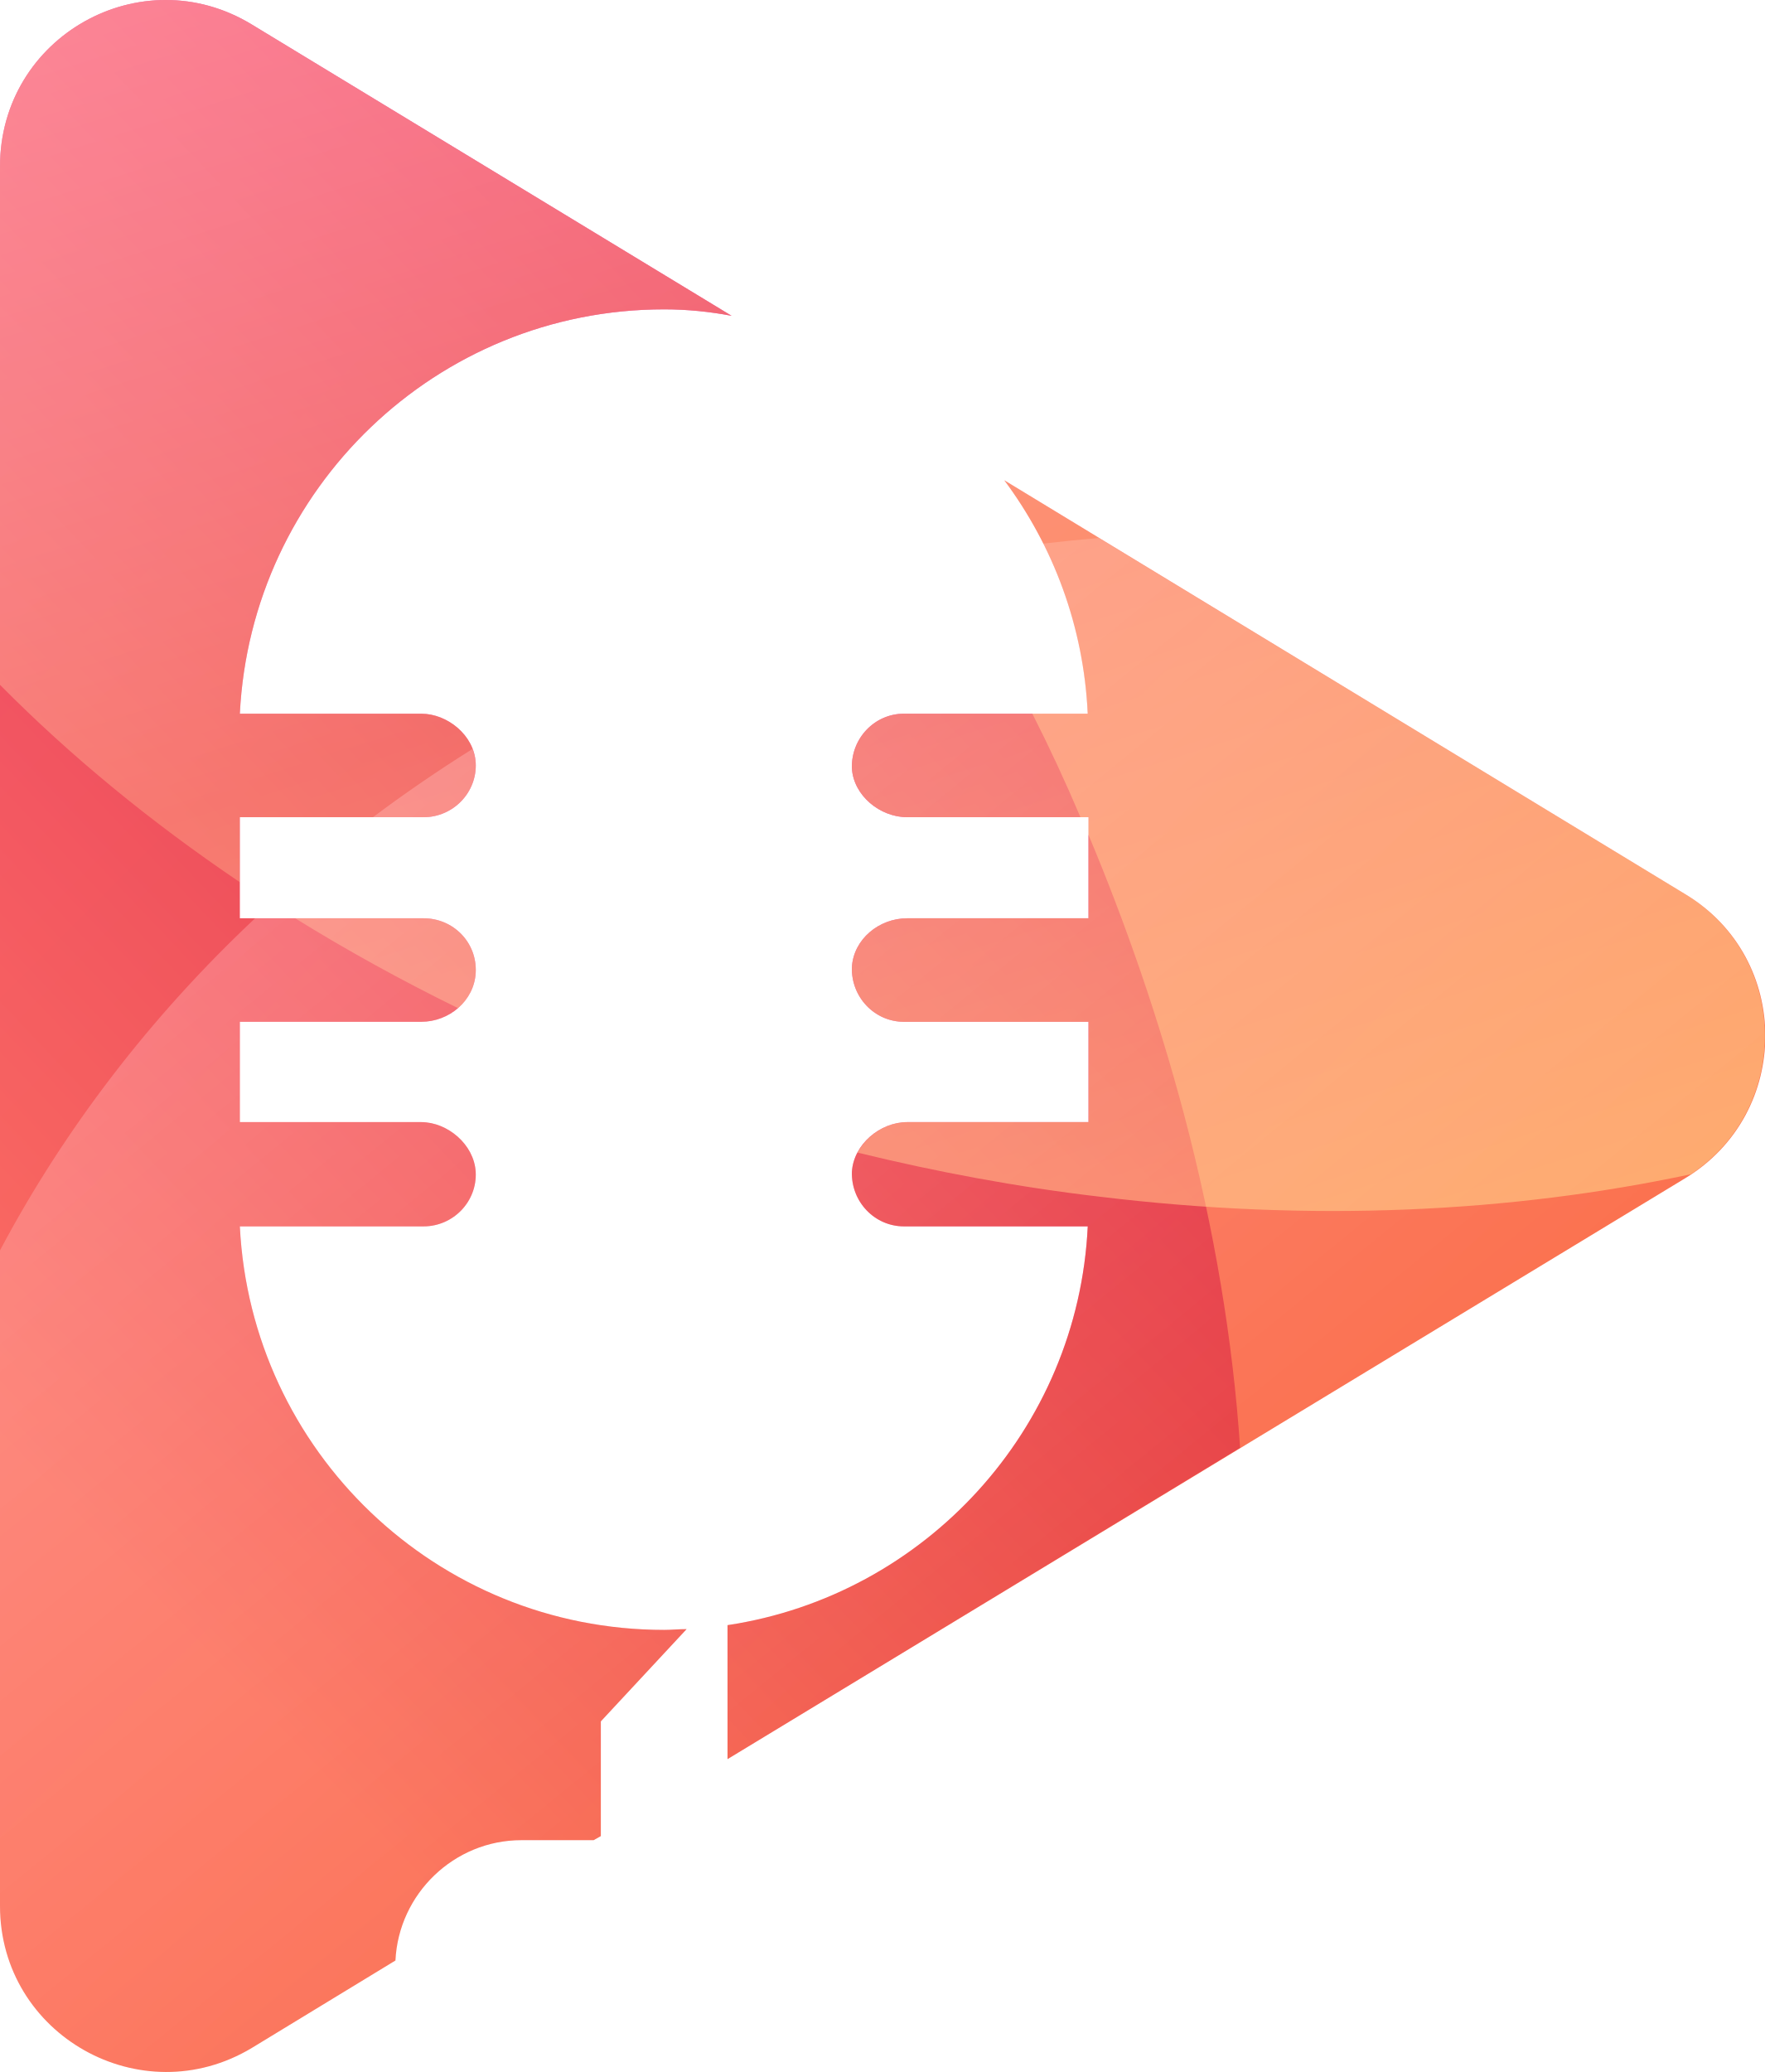
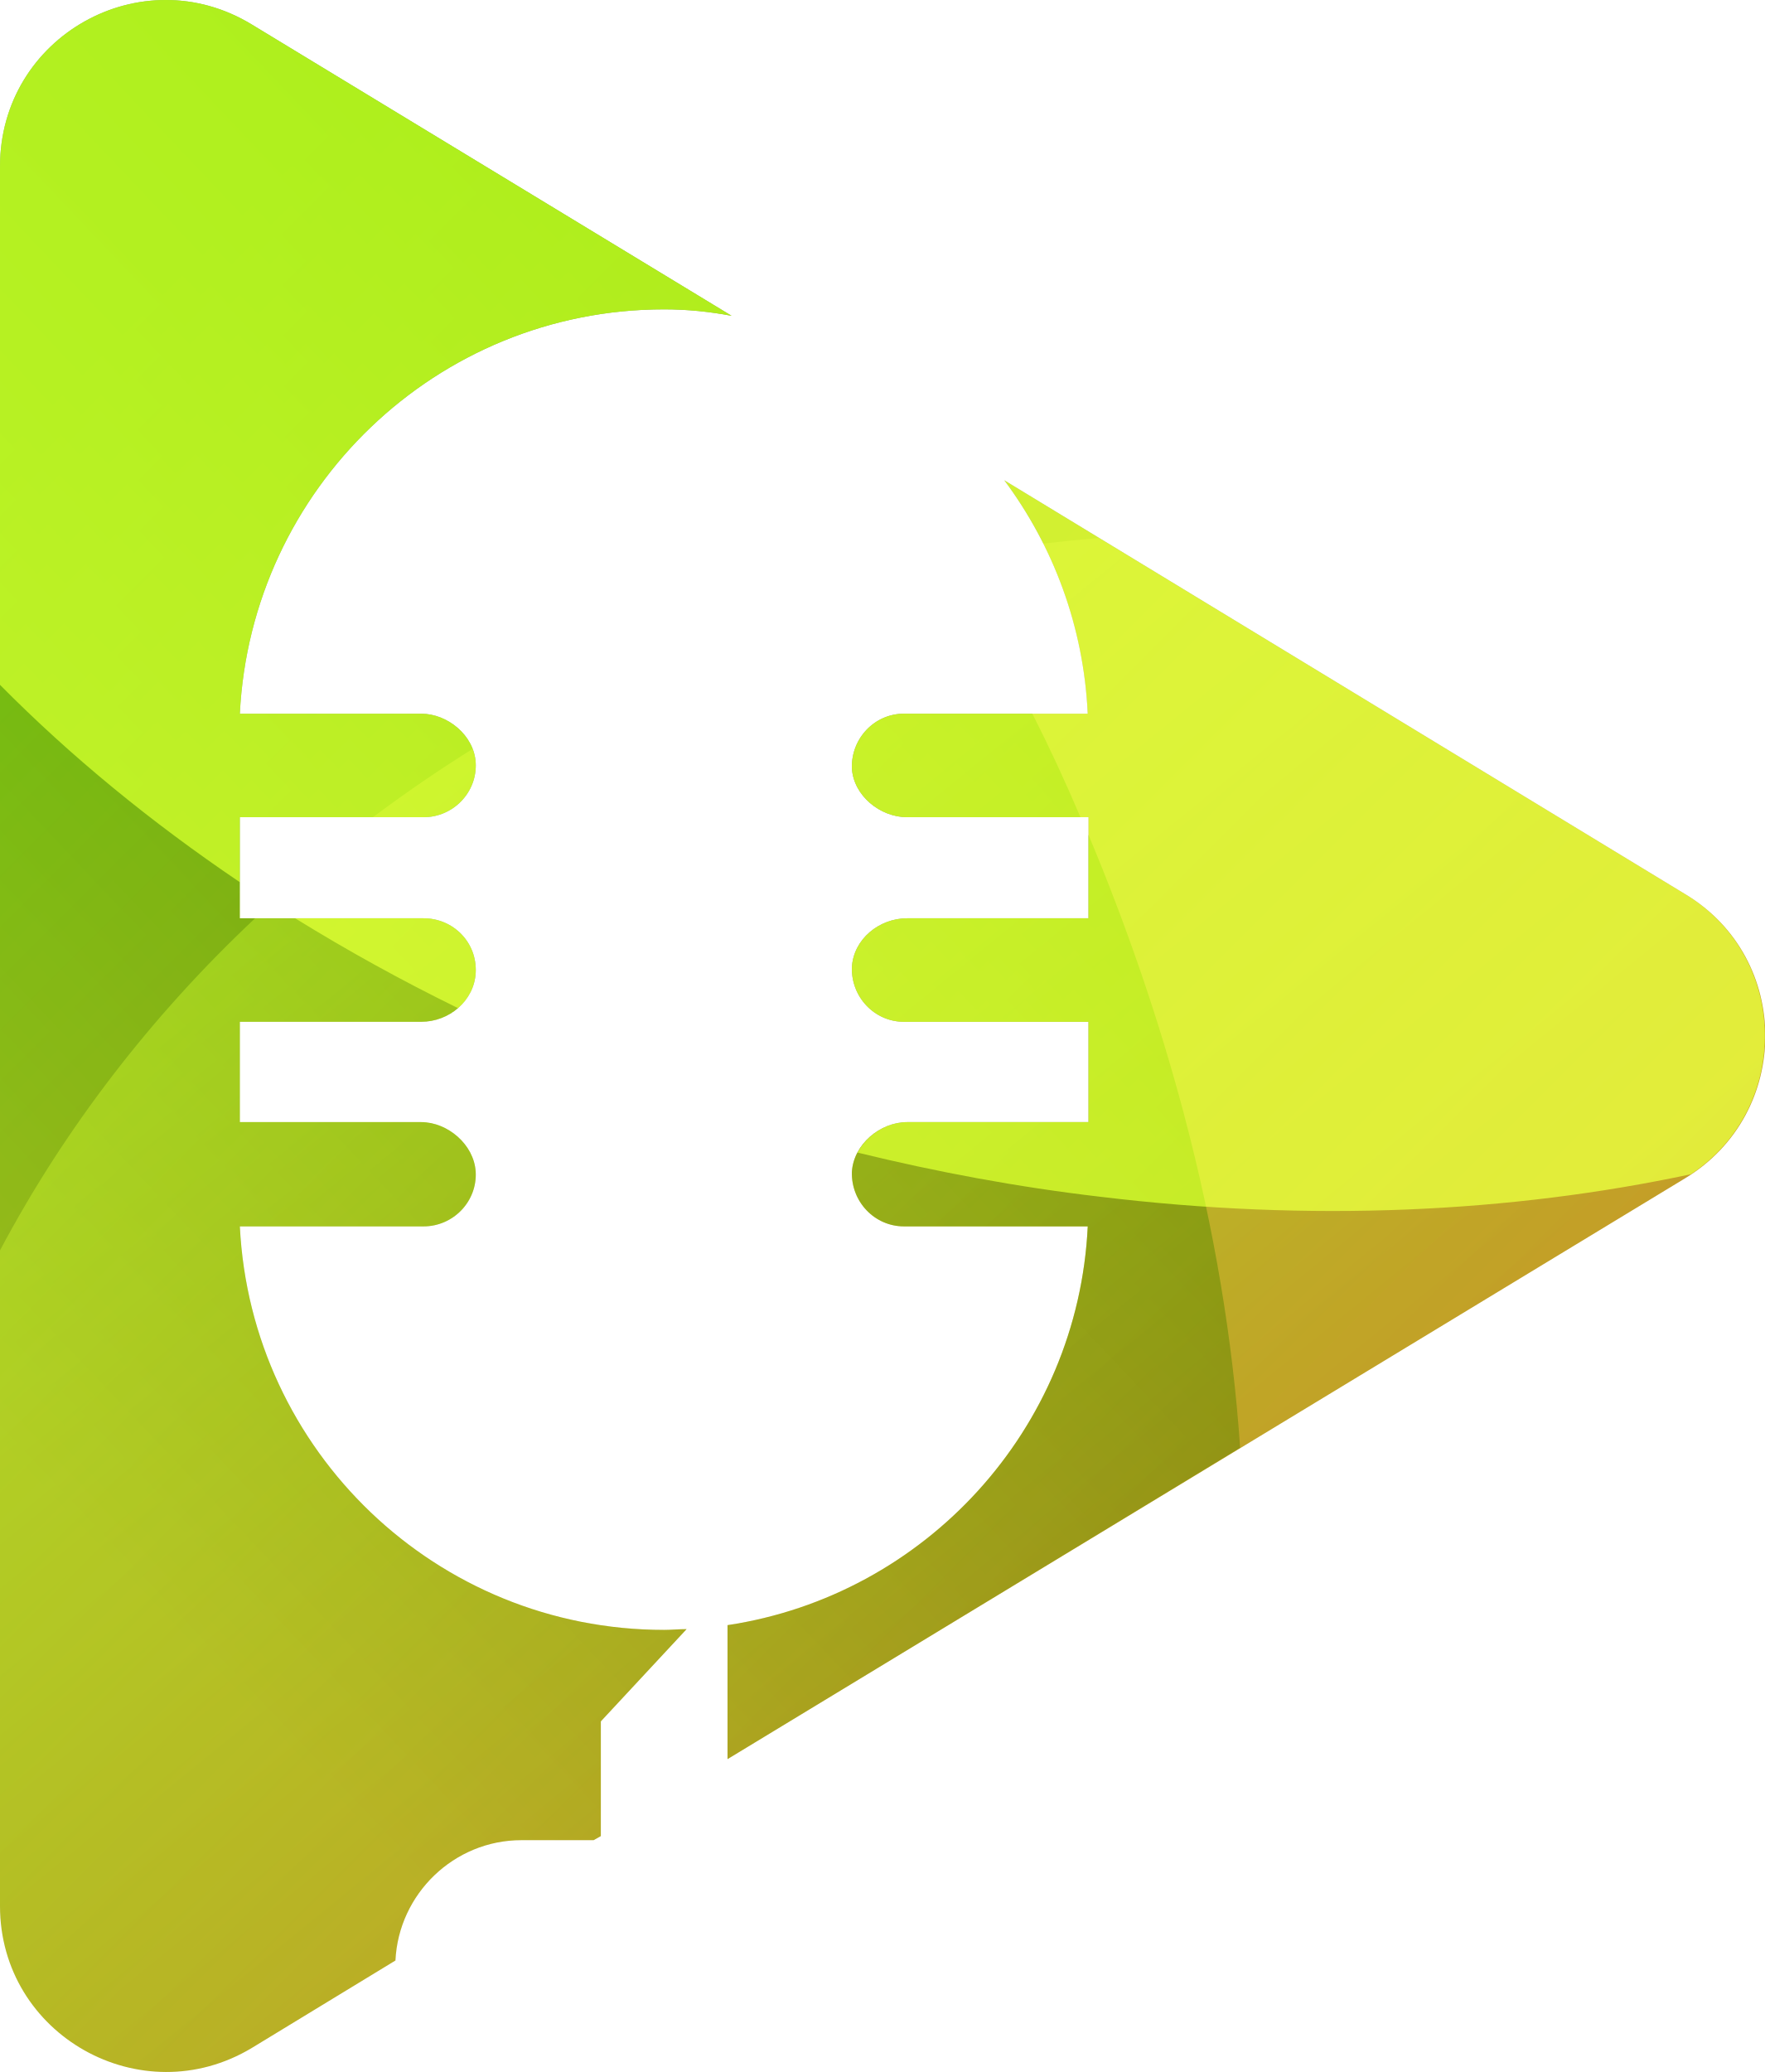
<svg xmlns="http://www.w3.org/2000/svg" width="23" height="27" viewBox="0 0 23 27" fill="none">
  <path fill-rule="evenodd" clip-rule="evenodd" d="M5.154 25.547L3.283 26.686C1.84 27.554 0 26.519 0 24.836V2.17C0 0.476 1.84 -0.559 3.283 0.32L9.535 4.115C9.252 4.062 8.96 4.031 8.657 4.031C5.687 4.031 3.272 6.373 3.126 9.3H5.489C5.834 9.3 6.179 9.582 6.2 9.938C6.221 10.325 5.907 10.649 5.52 10.649H3.126V11.966H5.52C5.907 11.966 6.221 12.28 6.2 12.677C6.179 13.043 5.855 13.315 5.489 13.315H3.126V14.622H5.489C5.834 14.622 6.179 14.914 6.2 15.27C6.221 15.657 5.907 15.981 5.52 15.981H3.126C3.272 18.908 5.687 21.239 8.657 21.239C8.751 21.239 8.845 21.229 8.949 21.229L7.831 22.431V23.926L7.737 23.979H6.796C5.917 23.979 5.196 24.679 5.154 25.547ZM21.965 15.353L9.482 22.923V21.177C12.054 20.79 14.051 18.626 14.177 15.981H11.783C11.396 15.981 11.092 15.657 11.103 15.27C11.124 14.914 11.469 14.622 11.824 14.622H14.187V13.315H11.783C11.396 13.315 11.092 12.991 11.103 12.604C11.124 12.238 11.458 11.966 11.824 11.966H14.187V10.649H11.824C11.469 10.649 11.124 10.367 11.103 10.011C11.092 9.624 11.396 9.3 11.783 9.3H14.177C14.124 8.161 13.727 7.115 13.089 6.258L21.965 11.652C23.356 12.489 23.356 14.507 21.965 15.353Z" fill="url(#paint0_linear_3676_2372)" />
  <path style="mix-blend-mode:multiply" fill-rule="evenodd" clip-rule="evenodd" d="M8.949 21.229L7.831 22.431V23.926L7.737 23.979H6.796C5.917 23.979 5.196 24.679 5.154 25.547L3.283 26.686C1.84 27.554 0 26.519 0 24.836V2.17C0 0.476 1.84 -0.559 3.283 0.32L9.535 4.115C9.252 4.062 8.96 4.031 8.657 4.031C5.687 4.031 3.272 6.373 3.126 9.3H5.489C5.834 9.3 6.179 9.582 6.2 9.938C6.221 10.325 5.907 10.649 5.52 10.649H3.126V11.966H5.52C5.907 11.966 6.221 12.28 6.2 12.677C6.179 13.043 5.855 13.315 5.489 13.315H3.126V14.622H5.489C5.834 14.622 6.179 14.914 6.2 15.27C6.221 15.657 5.907 15.981 5.52 15.981H3.126C3.272 18.908 5.687 21.239 8.657 21.239C8.751 21.239 8.845 21.229 8.949 21.229ZM16.163 18.866L9.482 22.923V21.177C12.054 20.79 14.051 18.626 14.177 15.981H11.783C11.396 15.981 11.092 15.657 11.103 15.27C11.124 14.914 11.469 14.622 11.824 14.622H14.187V13.315H11.783C11.396 13.315 11.092 12.991 11.103 12.604C11.124 12.238 11.458 11.966 11.824 11.966H14.187V10.879C14.678 12.05 15.097 13.262 15.431 14.517C15.829 16.023 16.069 17.476 16.163 18.866ZM11.783 9.3H13.455C13.678 9.739 13.887 10.189 14.082 10.649H11.824C11.469 10.649 11.124 10.367 11.103 10.011C11.092 9.624 11.396 9.3 11.783 9.3Z" fill="url(#paint1_linear_3676_2372)" />
  <path style="mix-blend-mode:screen" fill-rule="evenodd" clip-rule="evenodd" d="M3.126 11.496V10.649H5.52C5.907 10.649 6.221 10.325 6.2 9.938C6.179 9.582 5.834 9.3 5.489 9.3H3.126C3.272 6.373 5.687 4.031 8.657 4.031C8.96 4.031 9.252 4.062 9.535 4.115L3.283 0.32C1.84 -0.559 0 0.476 0 2.17V8.924C0.92 9.854 1.965 10.711 3.126 11.496ZM6.2 12.677C6.221 12.28 5.907 11.966 5.52 11.966H3.847C4.523 12.384 5.231 12.775 5.97 13.137C6.106 13.022 6.189 12.855 6.2 12.677ZM21.965 11.652L13.089 6.258C13.727 7.115 14.124 8.161 14.177 9.3H11.783C11.396 9.3 11.092 9.624 11.103 10.011C11.124 10.367 11.469 10.649 11.824 10.649H14.187V11.966H11.824C11.458 11.966 11.124 12.238 11.103 12.604C11.092 12.991 11.396 13.315 11.783 13.315H14.187V14.622H11.824C11.553 14.622 11.302 14.789 11.176 15.019C12.201 15.27 13.257 15.468 14.333 15.594C17.083 15.928 19.686 15.803 22.039 15.301C23.345 14.433 23.325 12.478 21.965 11.652Z" fill="url(#paint2_linear_3676_2372)" />
  <path style="mix-blend-mode:screen" fill-rule="evenodd" clip-rule="evenodd" d="M21.965 15.353L9.482 22.923V21.177C12.054 20.79 14.051 18.626 14.177 15.981H11.783C11.396 15.981 11.092 15.657 11.103 15.27C11.124 14.914 11.469 14.622 11.824 14.622H14.187V13.315H11.783C11.396 13.315 11.092 12.991 11.103 12.604C11.124 12.238 11.458 11.966 11.824 11.966H14.187V10.649H11.824C11.469 10.649 11.124 10.367 11.103 10.011C11.092 9.624 11.396 9.3 11.783 9.3H14.177C14.135 8.506 13.926 7.753 13.591 7.084C13.835 7.056 14.079 7.031 14.323 7.011L21.965 11.652C23.356 12.489 23.356 14.507 21.965 15.353ZM0 24.836V16.294C0.836 14.716 1.965 13.242 3.325 11.966H5.52C5.907 11.966 6.221 12.28 6.2 12.677C6.179 13.043 5.855 13.315 5.489 13.315H3.126V14.622H5.489C5.834 14.622 6.179 14.914 6.2 15.27C6.221 15.657 5.907 15.981 5.52 15.981H3.126C3.272 18.908 5.687 21.239 8.657 21.239C8.751 21.239 8.845 21.229 8.949 21.229L7.831 22.431V23.926L7.737 23.979H6.796C5.917 23.979 5.196 24.679 5.154 25.547L3.283 26.686C1.84 27.554 0 26.519 0 24.836ZM4.861 10.649C5.28 10.335 5.712 10.039 6.158 9.76C6.179 9.812 6.2 9.875 6.2 9.938C6.221 10.325 5.907 10.649 5.52 10.649H4.861Z" fill="url(#paint3_linear_3676_2372)" />
  <defs>
    <linearGradient id="paint0_linear_3676_2372" x1="16.529" y1="-10.816" x2="45.68" y2="18.336" gradientUnits="userSpaceOnUse">
-       <stop stop-color="#FD6D6D" />
+       <stop stop-color="#84cc16" />
      <stop offset="1" stop-color="#F97535" />
    </linearGradient>
    <linearGradient id="paint1_linear_3676_2372" x1="-16.282" y1="1.724" x2="0.39" y2="-14.082" gradientUnits="userSpaceOnUse">
      <stop stop-color="white" />
-       <stop offset="0.987" stop-color="#D937BE" />
-       <stop offset="1" stop-color="#D837BF" />
+       <stop offset="0.987" stop-color="#84cc16" />
+       <stop offset="1" stop-color="#84cc16" />
    </linearGradient>
    <linearGradient id="paint2_linear_3676_2372" x1="14.458" y1="-7.681" x2="22.808" y2="18.465" gradientUnits="userSpaceOnUse">
-       <stop stop-color="#FD6D6D" />
-       <stop offset="0.5" stop-color="#71381D" />
-       <stop offset="1" stop-color="#F97535" />
+       <stop stop-color="#84cc16" />
+       <stop offset="0.5" stop-color="#84cc16" />
+       <stop offset="1" stop-color="#84cc16" />
    </linearGradient>
    <linearGradient id="paint3_linear_3676_2372" x1="6.153" y1="-10.214" x2="25.248" y2="13.231" gradientUnits="userSpaceOnUse">
-       <stop stop-color="#FD6D6D" />
+       <stop stop-color="#84cc16" />
      <stop offset="1" />
    </linearGradient>
  </defs>
</svg>
